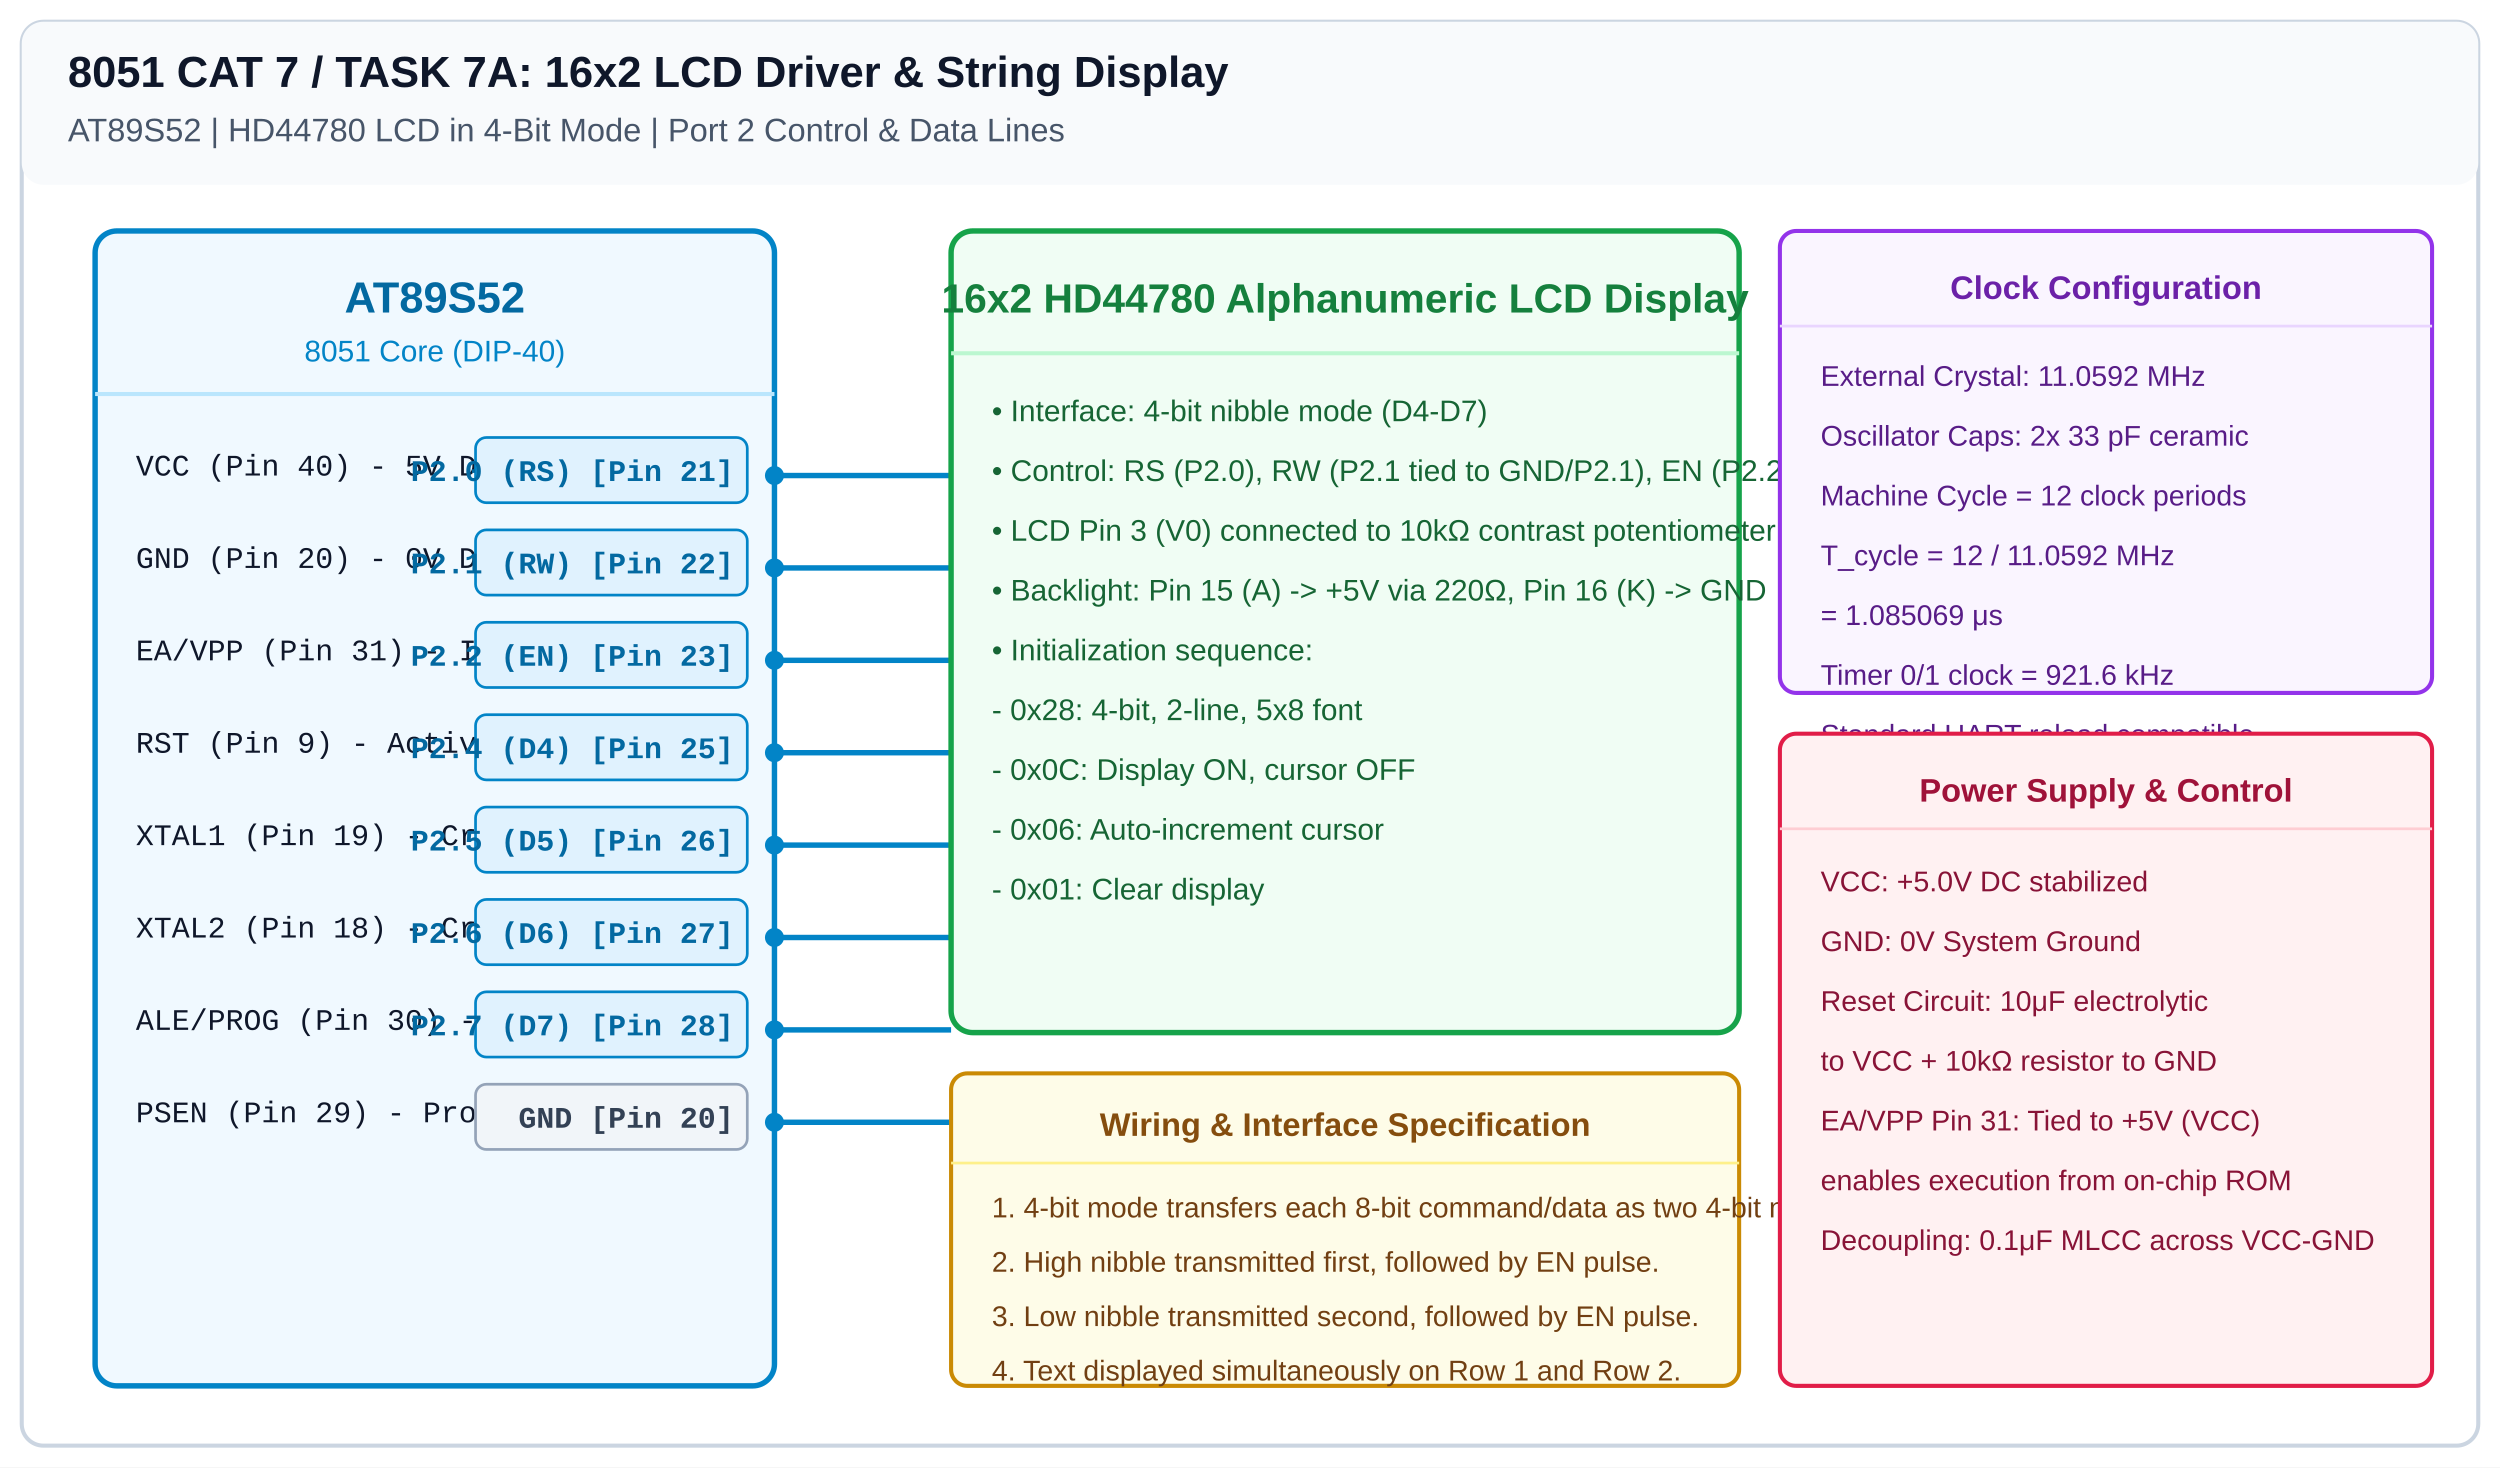
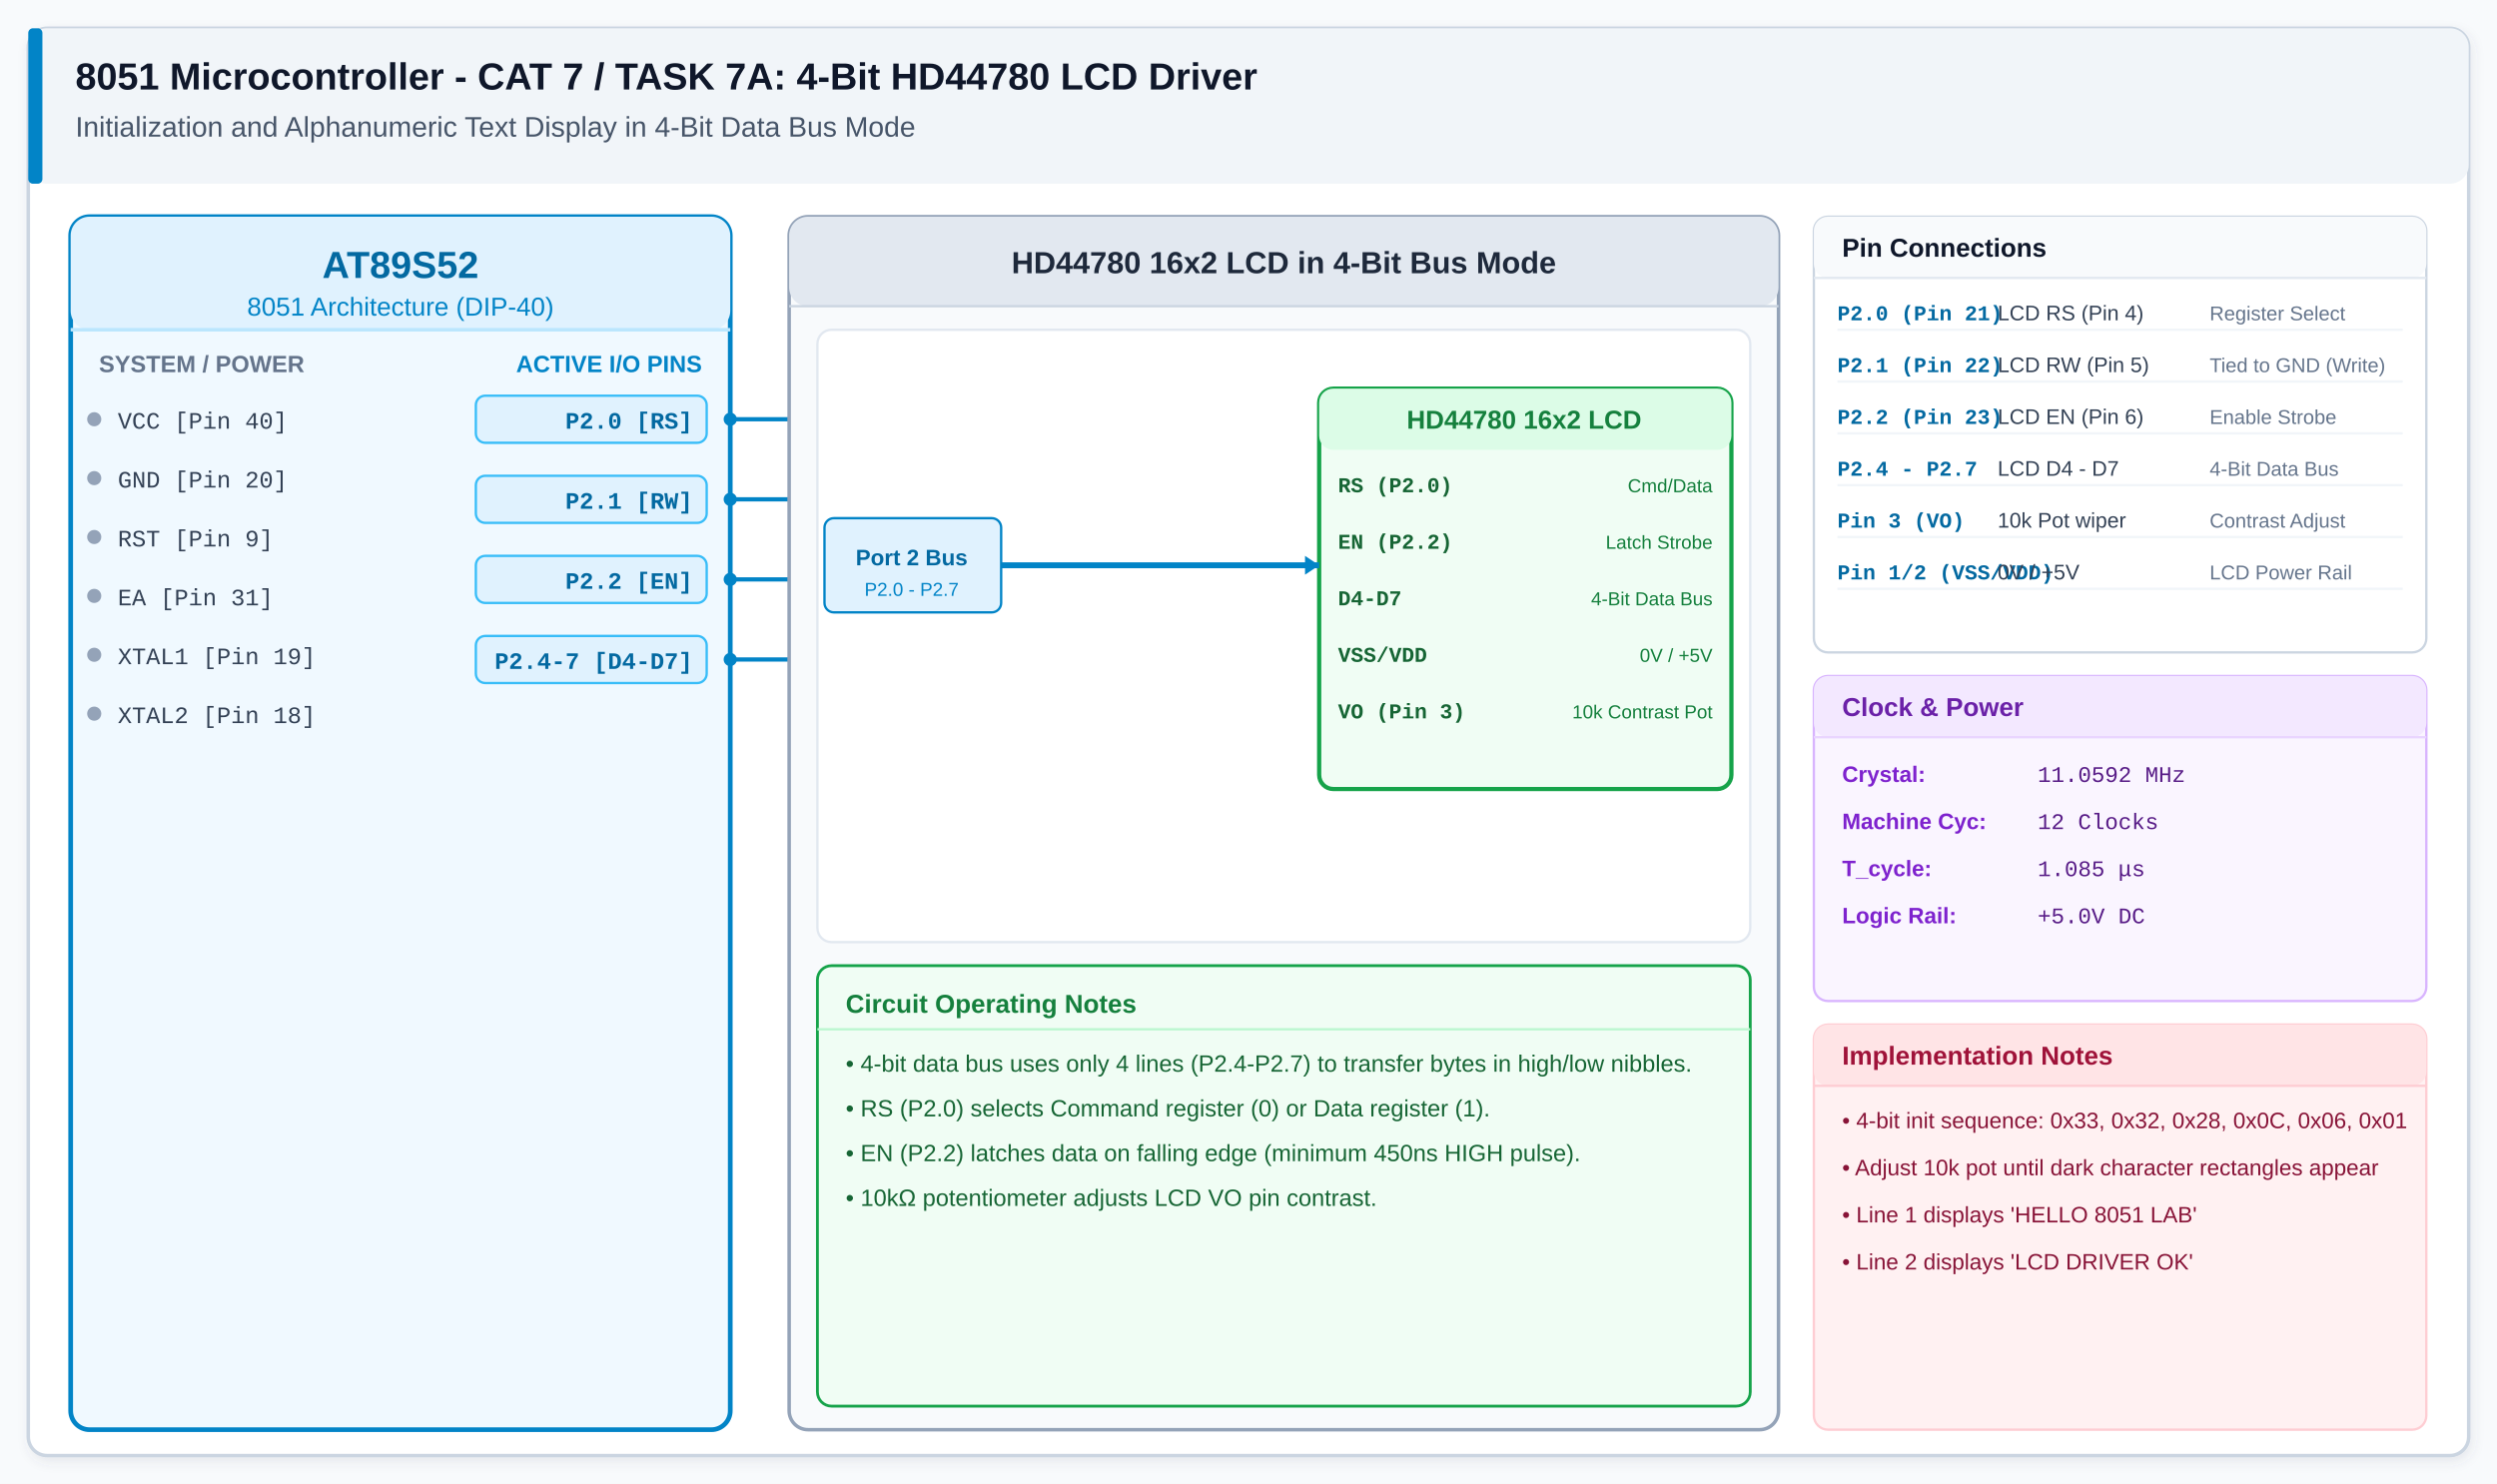
- <svg xmlns="http://www.w3.org/2000/svg" viewBox="0 0 920 540" width="920" height="540">
-   <rect x="0" y="0" width="920" height="540" fill="#ffffff" />
-   <rect x="8" y="8" width="904" height="524" fill="none" stroke="#cbd5e1" stroke-width="1.5" rx="8" />
-   <rect x="8" y="8" width="904" height="60" fill="#f8fafc" rx="8" />
-   <text x="25" y="32" font-family="Arial, sans-serif" font-size="16" font-weight="bold" fill="#0f172a">8051 CAT 7 / TASK 7A: 16x2 LCD Driver &amp; String Display</text>
-   <text x="25" y="52" font-family="Arial, sans-serif" font-size="12" fill="#475569">AT89S52 | HD44780 LCD in 4-Bit Mode | Port 2 Control &amp; Data Lines</text>
-   <rect x="35" y="85" width="250" height="425" fill="#f0f9ff" stroke="#0284c7" stroke-width="2" rx="8" />
-   <text x="160" y="115" text-anchor="middle" font-family="Arial, sans-serif" font-size="16" font-weight="bold" fill="#0369a1">AT89S52</text>
-   <text x="160" y="133" text-anchor="middle" font-family="Arial, sans-serif" font-size="11" fill="#0284c7">8051 Core (DIP-40)</text>
-   <line x1="35" y1="145" x2="285" y2="145" stroke="#bae6fd" stroke-width="1.5" />
-   <text x="50" y="175" font-family="Courier New, monospace" font-size="11" fill="#0f172a">VCC (Pin 40) - 5V DC</text>
-   <text x="50" y="209" font-family="Courier New, monospace" font-size="11" fill="#0f172a">GND (Pin 20) - 0V DC</text>
-   <text x="50" y="243" font-family="Courier New, monospace" font-size="11" fill="#0f172a">EA/VPP (Pin 31) - Internal ROM</text>
-   <text x="50" y="277" font-family="Courier New, monospace" font-size="11" fill="#0f172a">RST (Pin 9) - Active-High Reset</text>
-   <text x="50" y="311" font-family="Courier New, monospace" font-size="11" fill="#0f172a">XTAL1 (Pin 19) - Crystal In</text>
-   <text x="50" y="345" font-family="Courier New, monospace" font-size="11" fill="#0f172a">XTAL2 (Pin 18) - Crystal Out</text>
-   <text x="50" y="379" font-family="Courier New, monospace" font-size="11" fill="#0f172a">ALE/PROG (Pin 30) - Latch</text>
-   <text x="50" y="413" font-family="Courier New, monospace" font-size="11" fill="#0f172a">PSEN (Pin 29) - Program Strobe</text>
-   <rect x="175" y="161" width="100" height="24" fill="#e0f2fe" stroke="#0284c7" stroke-width="1" rx="4" />
-   <text x="270" y="177" text-anchor="end" font-family="Courier New, monospace" font-size="11" font-weight="bold" fill="#0369a1">P2.0 (RS) [Pin 21]</text>
-   <line x1="285" y1="175" x2="350" y2="175" stroke="#0284c7" stroke-width="2" />
-   <circle cx="285" cy="175" r="3.5" fill="#0284c7" />
-   <rect x="175" y="195" width="100" height="24" fill="#e0f2fe" stroke="#0284c7" stroke-width="1" rx="4" />
-   <text x="270" y="211" text-anchor="end" font-family="Courier New, monospace" font-size="11" font-weight="bold" fill="#0369a1">P2.1 (RW) [Pin 22]</text>
-   <line x1="285" y1="209" x2="350" y2="209" stroke="#0284c7" stroke-width="2" />
-   <circle cx="285" cy="209" r="3.5" fill="#0284c7" />
-   <rect x="175" y="229" width="100" height="24" fill="#e0f2fe" stroke="#0284c7" stroke-width="1" rx="4" />
-   <text x="270" y="245" text-anchor="end" font-family="Courier New, monospace" font-size="11" font-weight="bold" fill="#0369a1">P2.2 (EN) [Pin 23]</text>
-   <line x1="285" y1="243" x2="350" y2="243" stroke="#0284c7" stroke-width="2" />
-   <circle cx="285" cy="243" r="3.5" fill="#0284c7" />
-   <rect x="175" y="263" width="100" height="24" fill="#e0f2fe" stroke="#0284c7" stroke-width="1" rx="4" />
-   <text x="270" y="279" text-anchor="end" font-family="Courier New, monospace" font-size="11" font-weight="bold" fill="#0369a1">P2.4 (D4) [Pin 25]</text>
-   <line x1="285" y1="277" x2="350" y2="277" stroke="#0284c7" stroke-width="2" />
-   <circle cx="285" cy="277" r="3.5" fill="#0284c7" />
-   <rect x="175" y="297" width="100" height="24" fill="#e0f2fe" stroke="#0284c7" stroke-width="1" rx="4" />
-   <text x="270" y="313" text-anchor="end" font-family="Courier New, monospace" font-size="11" font-weight="bold" fill="#0369a1">P2.5 (D5) [Pin 26]</text>
-   <line x1="285" y1="311" x2="350" y2="311" stroke="#0284c7" stroke-width="2" />
-   <circle cx="285" cy="311" r="3.5" fill="#0284c7" />
-   <rect x="175" y="331" width="100" height="24" fill="#e0f2fe" stroke="#0284c7" stroke-width="1" rx="4" />
-   <text x="270" y="347" text-anchor="end" font-family="Courier New, monospace" font-size="11" font-weight="bold" fill="#0369a1">P2.6 (D6) [Pin 27]</text>
-   <line x1="285" y1="345" x2="350" y2="345" stroke="#0284c7" stroke-width="2" />
-   <circle cx="285" cy="345" r="3.5" fill="#0284c7" />
-   <rect x="175" y="365" width="100" height="24" fill="#e0f2fe" stroke="#0284c7" stroke-width="1" rx="4" />
-   <text x="270" y="381" text-anchor="end" font-family="Courier New, monospace" font-size="11" font-weight="bold" fill="#0369a1">P2.7 (D7) [Pin 28]</text>
-   <line x1="285" y1="379" x2="350" y2="379" stroke="#0284c7" stroke-width="2" />
-   <circle cx="285" cy="379" r="3.5" fill="#0284c7" />
-   <rect x="175" y="399" width="100" height="24" fill="#f1f5f9" stroke="#94a3b8" stroke-width="1" rx="4" />
-   <text x="270" y="415" text-anchor="end" font-family="Courier New, monospace" font-size="11" font-weight="bold" fill="#334155">GND [Pin 20]</text>
-   <line x1="285" y1="413" x2="350" y2="413" stroke="#0284c7" stroke-width="2" />
-   <circle cx="285" cy="413" r="3.5" fill="#0284c7" />
-   <rect x="350" y="85" width="290" height="295" fill="#f0fdf4" stroke="#16a34a" stroke-width="2" rx="8" />
-   <text x="495" y="115" text-anchor="middle" font-family="Arial, sans-serif" font-size="15" font-weight="bold" fill="#15803d">16x2 HD44780 Alphanumeric LCD Display</text>
-   <line x1="350" y1="130" x2="640" y2="130" stroke="#bbf7d0" stroke-width="1.5" />
-   <text x="365" y="155" font-family="Arial, sans-serif" font-size="11" fill="#166534">• Interface: 4-bit nibble mode (D4-D7)</text>
-   <text x="365" y="177" font-family="Arial, sans-serif" font-size="11" fill="#166534">• Control: RS (P2.0), RW (P2.1 tied to GND/P2.1), EN (P2.2)</text>
-   <text x="365" y="199" font-family="Arial, sans-serif" font-size="11" fill="#166534">• LCD Pin 3 (V0) connected to 10kΩ contrast potentiometer</text>
-   <text x="365" y="221" font-family="Arial, sans-serif" font-size="11" fill="#166534">• Backlight: Pin 15 (A) -&gt; +5V via 220Ω, Pin 16 (K) -&gt; GND</text>
-   <text x="365" y="243" font-family="Arial, sans-serif" font-size="11" fill="#166534">• Initialization sequence:</text>
-   <text x="365" y="265" font-family="Arial, sans-serif" font-size="11" fill="#166534">  - 0x28: 4-bit, 2-line, 5x8 font</text>
-   <text x="365" y="287" font-family="Arial, sans-serif" font-size="11" fill="#166534">  - 0x0C: Display ON, cursor OFF</text>
-   <text x="365" y="309" font-family="Arial, sans-serif" font-size="11" fill="#166534">  - 0x06: Auto-increment cursor</text>
-   <text x="365" y="331" font-family="Arial, sans-serif" font-size="11" fill="#166534">  - 0x01: Clear display</text>
-   <rect x="350" y="395" width="290" height="115" fill="#fefce8" stroke="#ca8a04" stroke-width="1.5" rx="6" />
-   <text x="495" y="418" text-anchor="middle" font-family="Arial, sans-serif" font-size="12" font-weight="bold" fill="#854d0e">Wiring &amp; Interface Specification</text>
-   <line x1="350" y1="428" x2="640" y2="428" stroke="#fef08a" stroke-width="1" />
-   <text x="365" y="448" font-family="Arial, sans-serif" font-size="10.5" fill="#713f12">1. 4-bit mode transfers each 8-bit command/data as two 4-bit nibbles.</text>
-   <text x="365" y="468" font-family="Arial, sans-serif" font-size="10.5" fill="#713f12">2. High nibble transmitted first, followed by EN pulse.</text>
-   <text x="365" y="488" font-family="Arial, sans-serif" font-size="10.5" fill="#713f12">3. Low nibble transmitted second, followed by EN pulse.</text>
-   <text x="365" y="508" font-family="Arial, sans-serif" font-size="10.5" fill="#713f12">4. Text displayed simultaneously on Row 1 and Row 2.</text>
-   <rect x="655" y="85" width="240" height="170" fill="#faf5ff" stroke="#9333ea" stroke-width="1.5" rx="6" />
-   <text x="775" y="110" text-anchor="middle" font-family="Arial, sans-serif" font-size="12" font-weight="bold" fill="#6b21a8">Clock Configuration</text>
-   <line x1="655" y1="120" x2="895" y2="120" stroke="#e9d5ff" stroke-width="1" />
-   <text x="670" y="142" font-family="Arial, sans-serif" font-size="10.5" fill="#581c87">External Crystal: 11.0592 MHz</text>
-   <text x="670" y="164" font-family="Arial, sans-serif" font-size="10.5" fill="#581c87">Oscillator Caps: 2x 33 pF ceramic</text>
-   <text x="670" y="186" font-family="Arial, sans-serif" font-size="10.5" fill="#581c87">Machine Cycle = 12 clock periods</text>
-   <text x="670" y="208" font-family="Arial, sans-serif" font-size="10.5" fill="#581c87">T_cycle = 12 / 11.0592 MHz</text>
-   <text x="670" y="230" font-family="Arial, sans-serif" font-size="10.5" fill="#581c87">        = 1.085069 μs</text>
-   <text x="670" y="252" font-family="Arial, sans-serif" font-size="10.5" fill="#581c87">Timer 0/1 clock = 921.6 kHz</text>
-   <text x="670" y="274" font-family="Arial, sans-serif" font-size="10.5" fill="#581c87">Standard UART reload compatible</text>
-   <rect x="655" y="270" width="240" height="240" fill="#fff1f2" stroke="#e11d48" stroke-width="1.5" rx="6" />
-   <text x="775" y="295" text-anchor="middle" font-family="Arial, sans-serif" font-size="12" font-weight="bold" fill="#9f1239">Power Supply &amp; Control</text>
-   <line x1="655" y1="305" x2="895" y2="305" stroke="#fecdd3" stroke-width="1" />
-   <text x="670" y="328" font-family="Arial, sans-serif" font-size="10.5" fill="#881337">VCC: +5.0V DC stabilized</text>
-   <text x="670" y="350" font-family="Arial, sans-serif" font-size="10.5" fill="#881337">GND: 0V System Ground</text>
-   <text x="670" y="372" font-family="Arial, sans-serif" font-size="10.5" fill="#881337">Reset Circuit: 10μF electrolytic</text>
-   <text x="670" y="394" font-family="Arial, sans-serif" font-size="10.5" fill="#881337">  to VCC + 10kΩ resistor to GND</text>
-   <text x="670" y="416" font-family="Arial, sans-serif" font-size="10.5" fill="#881337">EA/VPP Pin 31: Tied to +5V (VCC)</text>
-   <text x="670" y="438" font-family="Arial, sans-serif" font-size="10.5" fill="#881337">  enables execution from on-chip ROM</text>
-   <text x="670" y="460" font-family="Arial, sans-serif" font-size="10.5" fill="#881337">Decoupling: 0.1μF MLCC across VCC-GND</text>
+ <svg xmlns="http://www.w3.org/2000/svg" viewBox="0 0 1060 630" width="1060" height="630">
+   <defs>
+     <filter id="card-shadow" x="-3%" y="-3%" width="106%" height="106%">
+       <feDropShadow dx="1" dy="2" stdDeviation="2.5" flood-color="#475569" flood-opacity="0.10" />
+     </filter>
+   </defs>
+   <rect width="1060" height="630" fill="#f8fafc" />
+   <rect x="12" y="12" width="1036" height="606" fill="#ffffff" stroke="#cbd5e1" stroke-width="1.5" rx="8" filter="url(#card-shadow)" />
+   <rect x="12" y="12" width="1036" height="66" fill="#f1f5f9" rx="8" />
+   <rect x="12" y="12" width="6" height="66" fill="#0284c7" rx="2" />
+   <text x="32" y="38" font-family="Arial, sans-serif" font-size="16" font-weight="bold" fill="#0f172a">8051 Microcontroller - CAT 7 / TASK 7A: 4-Bit HD44780 LCD Driver</text>
+   <text x="32" y="58" font-family="Arial, sans-serif" font-size="12" fill="#475569">Initialization and Alphanumeric Text Display in 4-Bit Data Bus Mode</text>
+   <rect x="30" y="92" width="280" height="515" fill="#f0f9ff" stroke="#0284c7" stroke-width="2" rx="8" />
+   <rect x="30" y="92" width="280" height="48" fill="#e0f2fe" rx="8" />
+   <text x="170" y="118" text-anchor="middle" font-family="Arial, sans-serif" font-size="16" font-weight="bold" fill="#0369a1">AT89S52</text>
+   <text x="170" y="134" text-anchor="middle" font-family="Arial, sans-serif" font-size="11" fill="#0284c7">8051 Architecture (DIP-40)</text>
+   <line x1="30" y1="140" x2="310" y2="140" stroke="#bae6fd" stroke-width="1.5" />
+   <text x="42" y="158" font-family="Arial, sans-serif" font-size="10" font-weight="bold" fill="#64748b">SYSTEM / POWER</text>
+   <text x="298" y="158" text-anchor="end" font-family="Arial, sans-serif" font-size="10" font-weight="bold" fill="#0284c7">ACTIVE I/O PINS</text>
+   <circle cx="40" cy="178" r="3" fill="#94a3b8" />
+   <text x="50" y="182" font-family="Courier New, monospace" font-size="10" fill="#334155">VCC [Pin 40]</text>
+   <circle cx="40" cy="203" r="3" fill="#94a3b8" />
+   <text x="50" y="207" font-family="Courier New, monospace" font-size="10" fill="#334155">GND [Pin 20]</text>
+   <circle cx="40" cy="228" r="3" fill="#94a3b8" />
+   <text x="50" y="232" font-family="Courier New, monospace" font-size="10" fill="#334155">RST [Pin 9]</text>
+   <circle cx="40" cy="253" r="3" fill="#94a3b8" />
+   <text x="50" y="257" font-family="Courier New, monospace" font-size="10" fill="#334155">EA [Pin 31]</text>
+   <circle cx="40" cy="278" r="3" fill="#94a3b8" />
+   <text x="50" y="282" font-family="Courier New, monospace" font-size="10" fill="#334155">XTAL1 [Pin 19]</text>
+   <circle cx="40" cy="303" r="3" fill="#94a3b8" />
+   <text x="50" y="307" font-family="Courier New, monospace" font-size="10" fill="#334155">XTAL2 [Pin 18]</text>
+   <rect x="202" y="168" width="98" height="20" fill="#e0f2fe" stroke="#38bdf8" stroke-width="1" rx="4" />
+   <text x="294" y="182" text-anchor="end" font-family="Courier New, monospace" font-size="10" font-weight="bold" fill="#0369a1">P2.0 [RS]</text>
+   <line x1="310" y1="178" x2="335" y2="178" stroke="#0284c7" stroke-width="1.8" />
+   <circle cx="310" cy="178" r="2.8" fill="#0284c7" />
+   <rect x="202" y="202" width="98" height="20" fill="#e0f2fe" stroke="#38bdf8" stroke-width="1" rx="4" />
+   <text x="294" y="216" text-anchor="end" font-family="Courier New, monospace" font-size="10" font-weight="bold" fill="#0369a1">P2.1 [RW]</text>
+   <line x1="310" y1="212" x2="335" y2="212" stroke="#0284c7" stroke-width="1.8" />
+   <circle cx="310" cy="212" r="2.8" fill="#0284c7" />
+   <rect x="202" y="236" width="98" height="20" fill="#e0f2fe" stroke="#38bdf8" stroke-width="1" rx="4" />
+   <text x="294" y="250" text-anchor="end" font-family="Courier New, monospace" font-size="10" font-weight="bold" fill="#0369a1">P2.2 [EN]</text>
+   <line x1="310" y1="246" x2="335" y2="246" stroke="#0284c7" stroke-width="1.8" />
+   <circle cx="310" cy="246" r="2.8" fill="#0284c7" />
+   <rect x="202" y="270" width="98" height="20" fill="#e0f2fe" stroke="#38bdf8" stroke-width="1" rx="4" />
+   <text x="294" y="284" text-anchor="end" font-family="Courier New, monospace" font-size="10" font-weight="bold" fill="#0369a1">P2.4-7 [D4-D7]</text>
+   <line x1="310" y1="280" x2="335" y2="280" stroke="#0284c7" stroke-width="1.8" />
+   <circle cx="310" cy="280" r="2.8" fill="#0284c7" />
+   <rect x="335" y="92" width="420" height="515" fill="#f8fafc" stroke="#94a3b8" stroke-width="1.5" rx="8" />
+   <rect x="335" y="92" width="420" height="38" fill="#e2e8f0" rx="8" />
+   <text x="545" y="116" text-anchor="middle" font-family="Arial, sans-serif" font-size="13" font-weight="bold" fill="#1e293b">HD44780 16x2 LCD in 4-Bit Bus Mode</text>
+   <line x1="335" y1="130" x2="755" y2="130" stroke="#cbd5e1" stroke-width="1" />
+   <rect x="347" y="140" width="396" height="260" fill="#ffffff" stroke="#e2e8f0" stroke-width="1" rx="6" />
+   <rect x="560" y="165" width="175" height="170" fill="#f0fdf4" stroke="#16a34a" stroke-width="1.8" rx="6" />
+   <rect x="560" y="165" width="175" height="26" fill="#dcfce7" rx="6" />
+   <text x="647" y="182" text-anchor="middle" font-family="Arial, sans-serif" font-size="11" font-weight="bold" fill="#15803d">HD44780 16x2 LCD</text>
+   <text x="568" y="209" font-family="Courier New, monospace" font-size="9" font-weight="bold" fill="#166534">RS (P2.0)</text>
+   <text x="727" y="209" text-anchor="end" font-family="Arial, sans-serif" font-size="8" fill="#15803d">Cmd/Data</text>
+   <text x="568" y="233" font-family="Courier New, monospace" font-size="9" font-weight="bold" fill="#166534">EN (P2.2)</text>
+   <text x="727" y="233" text-anchor="end" font-family="Arial, sans-serif" font-size="8" fill="#15803d">Latch Strobe</text>
+   <text x="568" y="257" font-family="Courier New, monospace" font-size="9" font-weight="bold" fill="#166534">D4-D7</text>
+   <text x="727" y="257" text-anchor="end" font-family="Arial, sans-serif" font-size="8" fill="#15803d">4-Bit Data Bus</text>
+   <text x="568" y="281" font-family="Courier New, monospace" font-size="9" font-weight="bold" fill="#166534">VSS/VDD</text>
+   <text x="727" y="281" text-anchor="end" font-family="Arial, sans-serif" font-size="8" fill="#15803d">0V / +5V</text>
+   <text x="568" y="305" font-family="Courier New, monospace" font-size="9" font-weight="bold" fill="#166534">VO (Pin 3)</text>
+   <text x="727" y="305" text-anchor="end" font-family="Arial, sans-serif" font-size="8" fill="#15803d">10k Contrast Pot</text>
+   <rect x="350" y="220" width="75" height="40" fill="#e0f2fe" stroke="#0284c7" stroke-width="1" rx="4" />
+   <text x="387" y="240" text-anchor="middle" font-family="Arial, sans-serif" font-size="9.5" font-weight="bold" fill="#0369a1">Port 2 Bus</text>
+   <text x="387" y="253" text-anchor="middle" font-family="Arial, sans-serif" font-size="8" fill="#0284c7">P2.0 - P2.7</text>
+   <line x1="425" y1="240" x2="560" y2="240" stroke="#0284c7" stroke-width="2.5" />
+   <polygon points="560,240 554,236 554,244" fill="#0284c7" />
+   <rect x="347" y="410" width="396" height="187" fill="#f0fdf4" stroke="#16a34a" stroke-width="1.2" rx="6" />
+   <text x="359" y="430" font-family="Arial, sans-serif" font-size="11" font-weight="bold" fill="#15803d">Circuit Operating Notes</text>
+   <line x1="347" y1="437" x2="743" y2="437" stroke="#bbf7d0" stroke-width="1" />
+   <text x="359" y="455" font-family="Arial, sans-serif" font-size="10" fill="#166534">• 4-bit data bus uses only 4 lines (P2.4-P2.7) to transfer bytes in high/low nibbles.</text>
+   <text x="359" y="474" font-family="Arial, sans-serif" font-size="10" fill="#166534">• RS (P2.0) selects Command register (0) or Data register (1).</text>
+   <text x="359" y="493" font-family="Arial, sans-serif" font-size="10" fill="#166534">• EN (P2.2) latches data on falling edge (minimum 450ns HIGH pulse).</text>
+   <text x="359" y="512" font-family="Arial, sans-serif" font-size="10" fill="#166534">• 10kΩ potentiometer adjusts LCD VO pin contrast.</text>
+   <rect x="770" y="92" width="260" height="185" fill="#ffffff" stroke="#cbd5e1" stroke-width="1" rx="6" />
+   <rect x="770" y="92" width="260" height="26" fill="#f8fafc" rx="6" />
+   <text x="782" y="109" font-family="Arial, sans-serif" font-size="11" font-weight="bold" fill="#0f172a">Pin Connections</text>
+   <line x1="770" y1="118" x2="1030" y2="118" stroke="#e2e8f0" stroke-width="1" />
+   <text x="780" y="136" font-family="Courier New, monospace" font-size="9" font-weight="bold" fill="#0369a1">P2.0 (Pin 21)</text>
+   <text x="848" y="136" font-family="Arial, sans-serif" font-size="9" fill="#334155">LCD RS (Pin 4)</text>
+   <text x="938" y="136" font-family="Arial, sans-serif" font-size="8.5" fill="#64748b">Register Select</text>
+   <line x1="780" y1="140" x2="1020" y2="140" stroke="#f1f5f9" stroke-width="1" />
+   <text x="780" y="158" font-family="Courier New, monospace" font-size="9" font-weight="bold" fill="#0369a1">P2.1 (Pin 22)</text>
+   <text x="848" y="158" font-family="Arial, sans-serif" font-size="9" fill="#334155">LCD RW (Pin 5)</text>
+   <text x="938" y="158" font-family="Arial, sans-serif" font-size="8.5" fill="#64748b">Tied to GND (Write)</text>
+   <line x1="780" y1="162" x2="1020" y2="162" stroke="#f1f5f9" stroke-width="1" />
+   <text x="780" y="180" font-family="Courier New, monospace" font-size="9" font-weight="bold" fill="#0369a1">P2.2 (Pin 23)</text>
+   <text x="848" y="180" font-family="Arial, sans-serif" font-size="9" fill="#334155">LCD EN (Pin 6)</text>
+   <text x="938" y="180" font-family="Arial, sans-serif" font-size="8.5" fill="#64748b">Enable Strobe</text>
+   <line x1="780" y1="184" x2="1020" y2="184" stroke="#f1f5f9" stroke-width="1" />
+   <text x="780" y="202" font-family="Courier New, monospace" font-size="9" font-weight="bold" fill="#0369a1">P2.4 - P2.7</text>
+   <text x="848" y="202" font-family="Arial, sans-serif" font-size="9" fill="#334155">LCD D4 - D7</text>
+   <text x="938" y="202" font-family="Arial, sans-serif" font-size="8.5" fill="#64748b">4-Bit Data Bus</text>
+   <line x1="780" y1="206" x2="1020" y2="206" stroke="#f1f5f9" stroke-width="1" />
+   <text x="780" y="224" font-family="Courier New, monospace" font-size="9" font-weight="bold" fill="#0369a1">Pin 3 (VO)</text>
+   <text x="848" y="224" font-family="Arial, sans-serif" font-size="9" fill="#334155">10k Pot wiper</text>
+   <text x="938" y="224" font-family="Arial, sans-serif" font-size="8.5" fill="#64748b">Contrast Adjust</text>
+   <line x1="780" y1="228" x2="1020" y2="228" stroke="#f1f5f9" stroke-width="1" />
+   <text x="780" y="246" font-family="Courier New, monospace" font-size="9" font-weight="bold" fill="#0369a1">Pin 1/2 (VSS/VDD)</text>
+   <text x="848" y="246" font-family="Arial, sans-serif" font-size="9" fill="#334155">0V / +5V</text>
+   <text x="938" y="246" font-family="Arial, sans-serif" font-size="8.5" fill="#64748b">LCD Power Rail</text>
+   <line x1="780" y1="250" x2="1020" y2="250" stroke="#f1f5f9" stroke-width="1" />
+   <rect x="770" y="287" width="260" height="138" fill="#faf5ff" stroke="#d8b4fe" stroke-width="1" rx="6" />
+   <rect x="770" y="287" width="260" height="26" fill="#f3e8ff" rx="6" />
+   <text x="782" y="304" font-family="Arial, sans-serif" font-size="11" font-weight="bold" fill="#6b21a8">Clock &amp; Power</text>
+   <line x1="770" y1="313" x2="1030" y2="313" stroke="#e9d5ff" stroke-width="1" />
+   <text x="782" y="332" font-family="Arial, sans-serif" font-size="9.5" font-weight="bold" fill="#7e22ce">Crystal:</text>
+   <text x="865" y="332" font-family="Courier New, monospace" font-size="9.5" fill="#581c87">11.0592 MHz</text>
+   <text x="782" y="352" font-family="Arial, sans-serif" font-size="9.5" font-weight="bold" fill="#7e22ce">Machine Cyc:</text>
+   <text x="865" y="352" font-family="Courier New, monospace" font-size="9.5" fill="#581c87">12 Clocks</text>
+   <text x="782" y="372" font-family="Arial, sans-serif" font-size="9.5" font-weight="bold" fill="#7e22ce">T_cycle:</text>
+   <text x="865" y="372" font-family="Courier New, monospace" font-size="9.5" fill="#581c87">1.085 μs</text>
+   <text x="782" y="392" font-family="Arial, sans-serif" font-size="9.5" font-weight="bold" fill="#7e22ce">Logic Rail:</text>
+   <text x="865" y="392" font-family="Courier New, monospace" font-size="9.5" fill="#581c87">+5.0V DC</text>
+   <rect x="770" y="435" width="260" height="172" fill="#fff1f2" stroke="#fecdd3" stroke-width="1" rx="6" />
+   <rect x="770" y="435" width="260" height="26" fill="#ffe4e6" rx="6" />
+   <text x="782" y="452" font-family="Arial, sans-serif" font-size="11" font-weight="bold" fill="#9f1239">Implementation Notes</text>
+   <line x1="770" y1="461" x2="1030" y2="461" stroke="#fecdd3" stroke-width="1" />
+   <text x="782" y="479" font-family="Arial, sans-serif" font-size="9.5" fill="#881337">• 4-bit init sequence: 0x33, 0x32, 0x28, 0x0C, 0x06, 0x01</text>
+   <text x="782" y="499" font-family="Arial, sans-serif" font-size="9.5" fill="#881337">• Adjust 10k pot until dark character rectangles appear</text>
+   <text x="782" y="519" font-family="Arial, sans-serif" font-size="9.5" fill="#881337">• Line 1 displays 'HELLO 8051 LAB'</text>
+   <text x="782" y="539" font-family="Arial, sans-serif" font-size="9.5" fill="#881337">• Line 2 displays 'LCD DRIVER OK'</text>
</svg>
